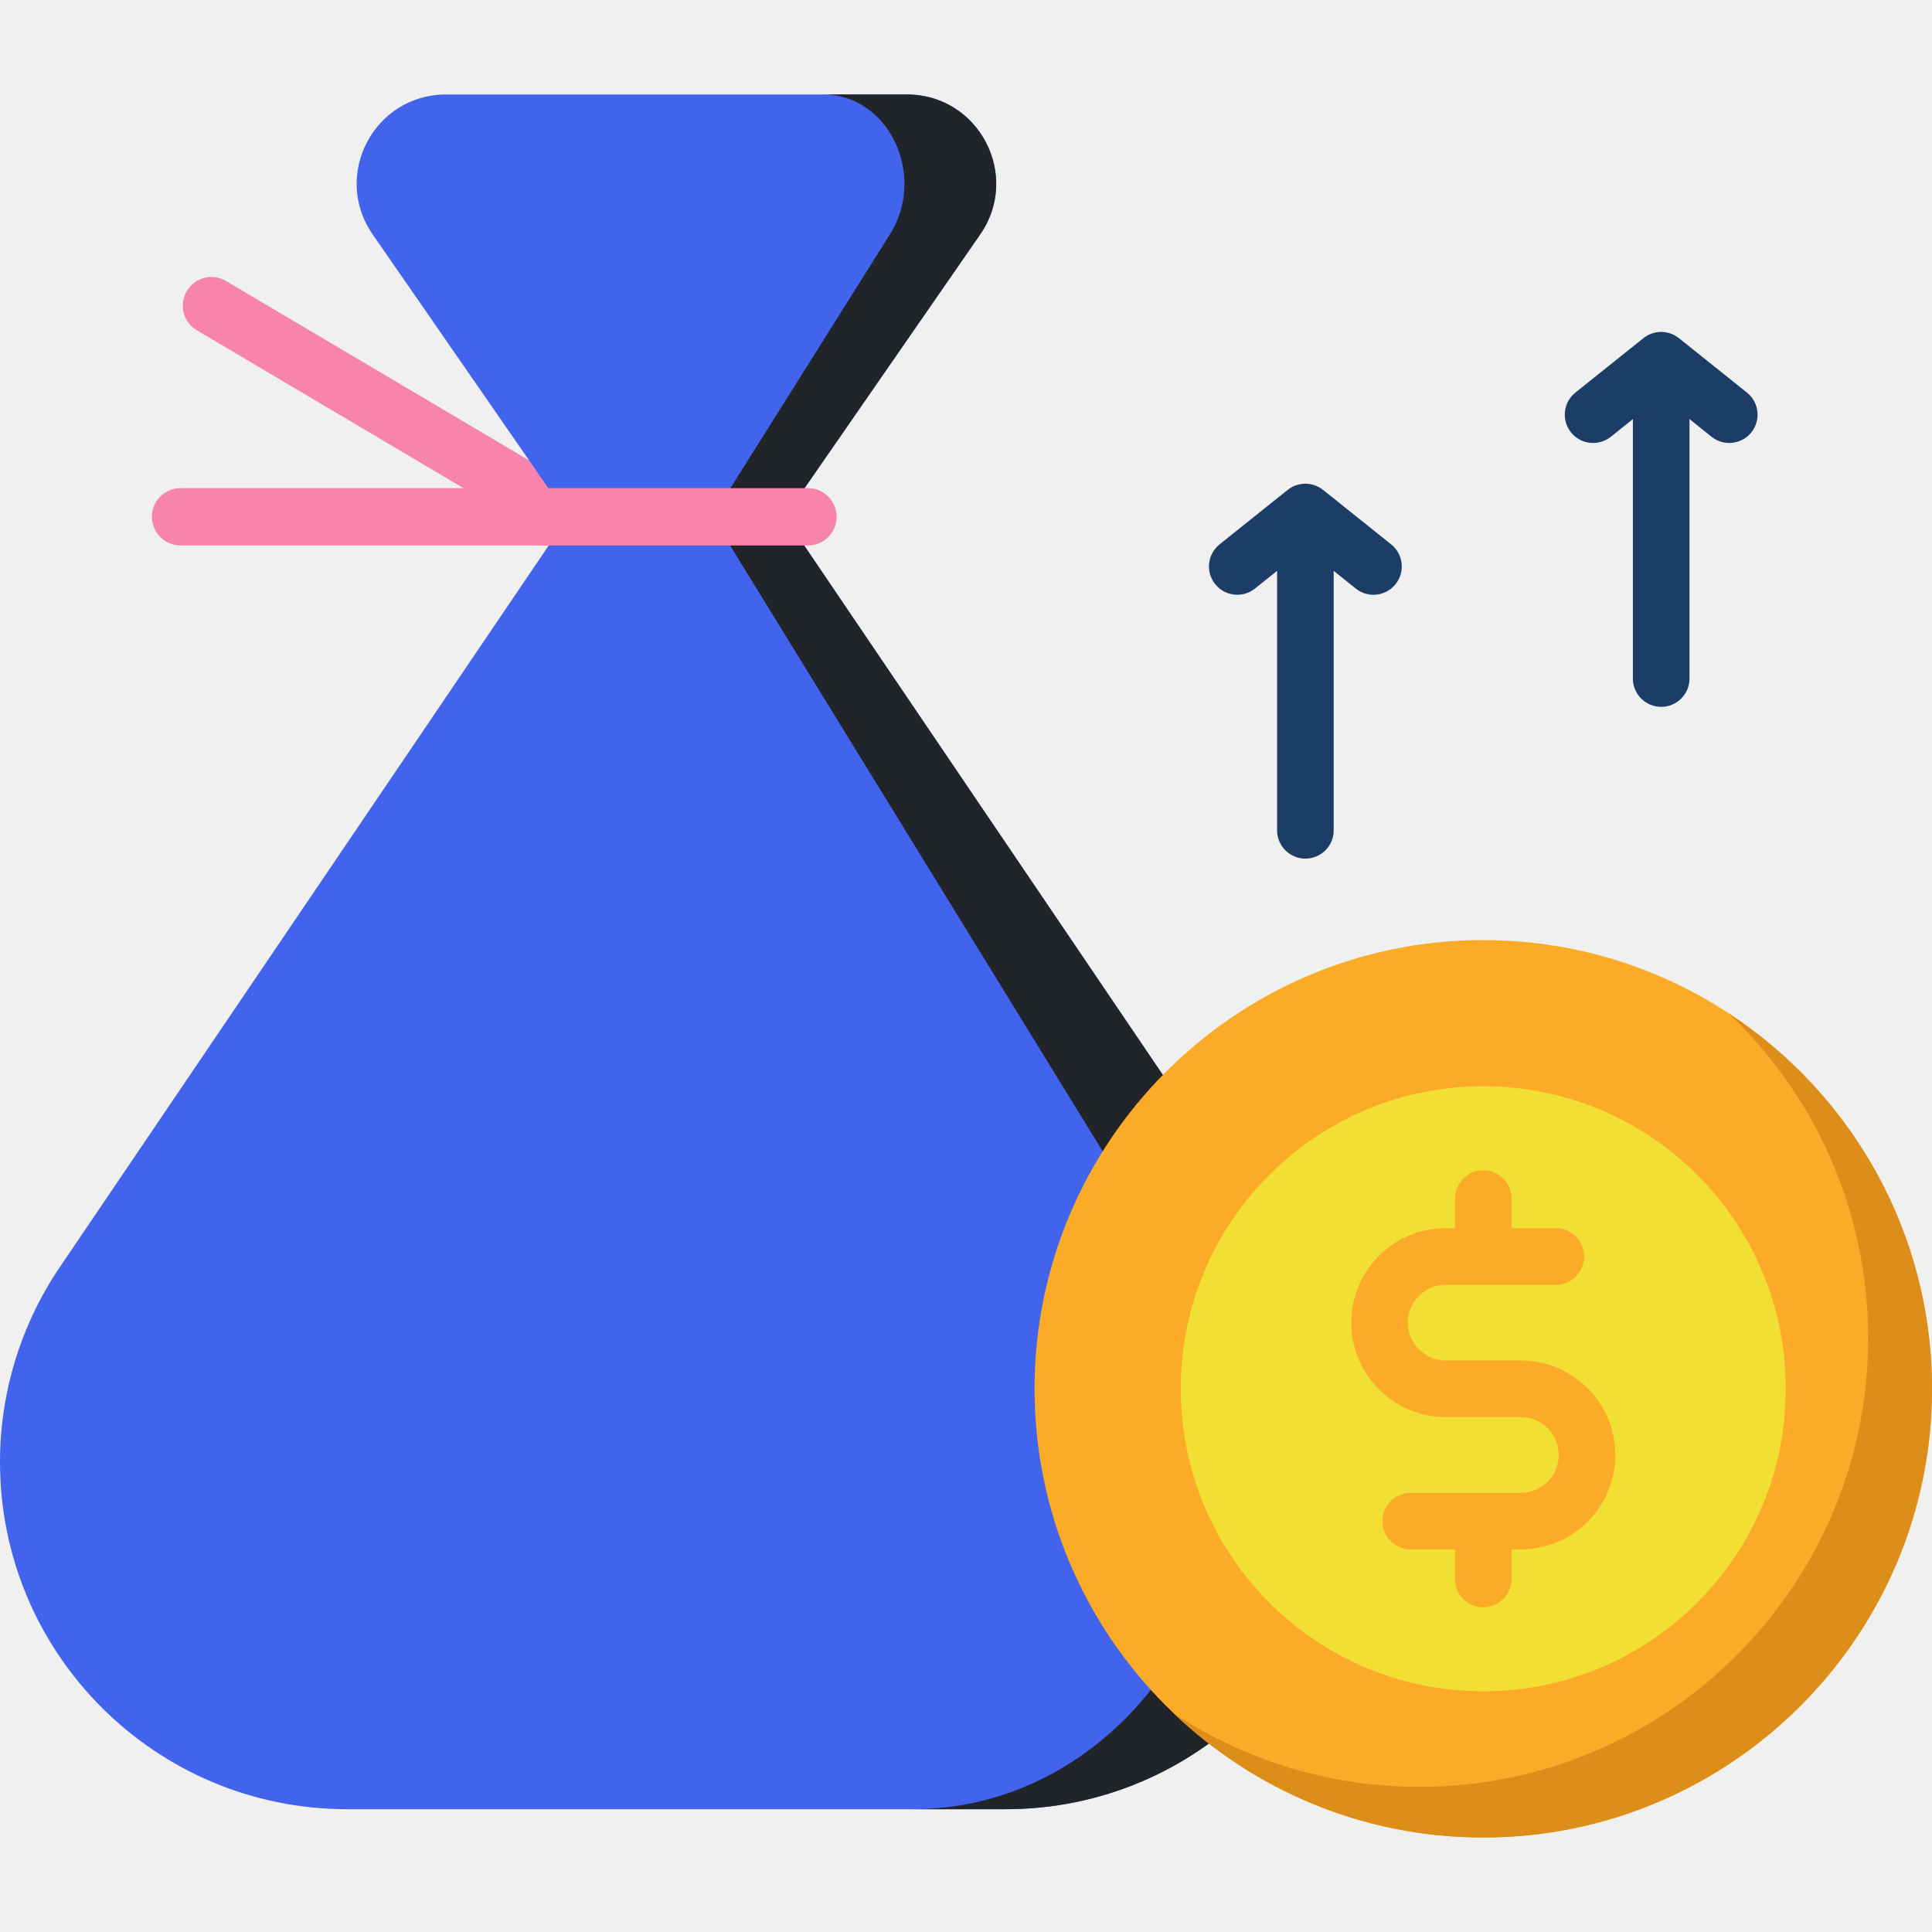
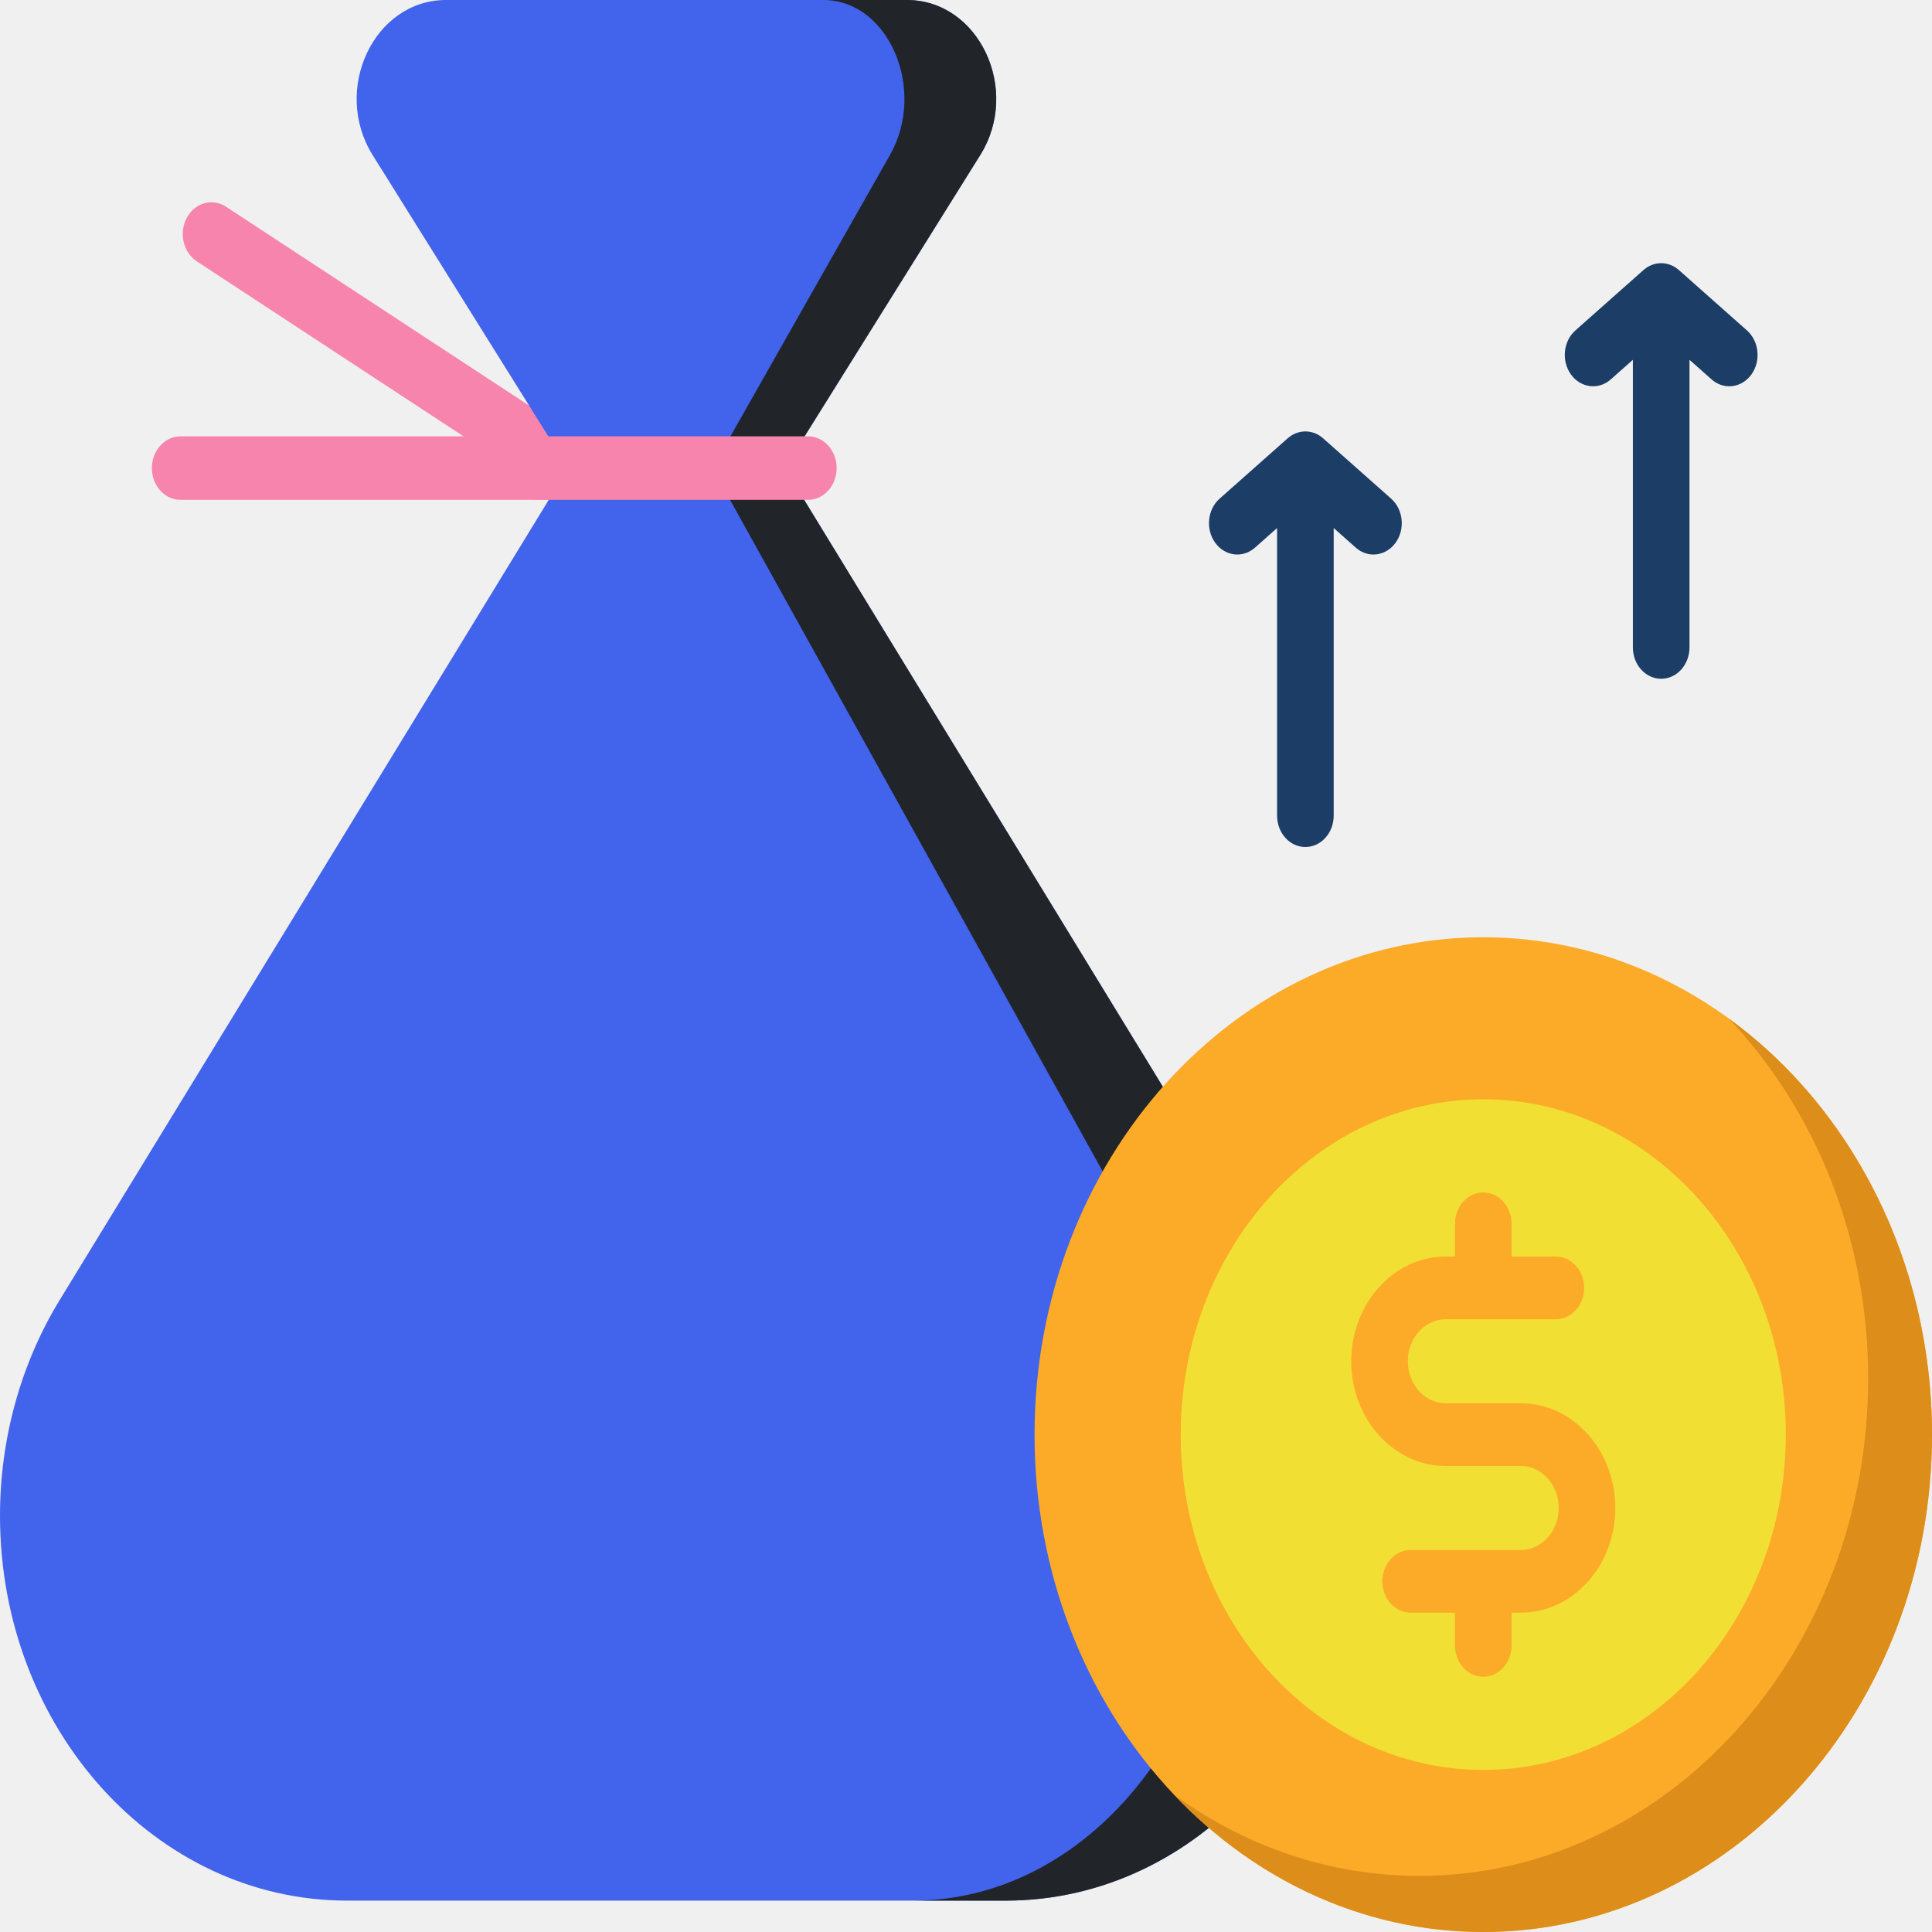
- <svg xmlns="http://www.w3.org/2000/svg" width="50" height="50" viewBox="0 0 50 50" fill="none">
-   <g clip-path="url(#clip0)">
-     <path d="M14.703 14.116C14.575 14.116 14.445 14.083 14.326 14.013L5.094 8.548C4.742 8.339 4.625 7.885 4.834 7.532C5.042 7.18 5.497 7.063 5.849 7.272L15.082 12.736C15.434 12.945 15.551 13.4 15.342 13.752C15.204 13.986 14.957 14.116 14.703 14.116Z" fill="#F784AD" />
-     <path d="M14.704 14.116H4.672C4.262 14.116 3.931 13.784 3.931 13.375C3.931 12.965 4.263 12.633 4.672 12.633H14.704C15.114 12.633 15.445 12.965 15.445 13.375C15.445 13.784 15.114 14.116 14.704 14.116Z" fill="#F784AD" />
-     <path d="M33.466 32.796L20.309 13.374L25.368 6.066C26.428 4.536 25.332 2.445 23.471 2.445H11.541C9.68 2.445 8.585 4.536 9.644 6.066L14.704 13.374L1.546 32.796C0.539 34.284 0 36.039 0 37.836C0 42.799 4.023 46.822 8.986 46.822H26.027C30.989 46.822 35.013 42.799 35.013 37.836C35.013 36.039 34.474 34.284 33.466 32.796Z" fill="#4263EB" />
-     <path d="M33.466 32.796L20.309 13.374L25.368 6.066C26.428 4.536 25.332 2.445 23.471 2.445H21.309C22.999 2.445 23.993 4.536 23.031 6.066L18.438 13.374L30.383 32.796C31.298 34.284 31.787 36.039 31.787 37.836C31.787 42.799 28.134 46.822 23.629 46.822H26.027C30.99 46.822 35.013 42.799 35.013 37.836C35.013 36.039 34.474 34.284 33.466 32.796Z" fill="#212429" />
-     <path d="M20.911 14.116H13.891C13.482 14.116 13.15 13.784 13.15 13.374C13.15 12.965 13.482 12.633 13.891 12.633H20.911C21.321 12.633 21.652 12.965 21.652 13.374C21.652 13.784 21.321 14.116 20.911 14.116Z" fill="#F784AD" />
-     <path d="M38.387 24.329C31.984 24.329 26.774 29.538 26.774 35.942C26.774 42.345 31.984 47.555 38.387 47.555C44.791 47.555 50 42.345 50 35.942C50 29.538 44.791 24.329 38.387 24.329Z" fill="#FCAB29" />
-     <path d="M44.739 26.225C46.961 28.342 48.348 31.328 48.348 34.631C48.348 41.035 43.138 46.244 36.735 46.244C34.392 46.244 32.209 45.546 30.383 44.348C32.467 46.334 35.287 47.555 38.387 47.555C44.79 47.555 50 42.345 50 35.942C50 31.881 47.905 28.302 44.739 26.225Z" fill="#DD8D19" />
-     <path d="M38.387 43.77C42.711 43.77 46.216 40.265 46.216 35.941C46.216 31.617 42.711 28.112 38.387 28.112C34.063 28.112 30.558 31.617 30.558 35.941C30.558 40.265 34.063 43.77 38.387 43.77Z" fill="#F2DF33" />
-     <path d="M39.359 35.209H37.415C36.874 35.209 36.435 34.77 36.435 34.229C36.435 33.689 36.874 33.249 37.415 33.249H40.266C40.67 33.249 40.998 32.921 40.998 32.516C40.998 32.112 40.67 31.784 40.266 31.784H39.12V31.02C39.12 30.615 38.791 30.287 38.387 30.287C37.983 30.287 37.655 30.615 37.655 31.02V31.784H37.415C36.067 31.784 34.97 32.881 34.97 34.229C34.97 35.577 36.067 36.674 37.415 36.674H39.359C39.9 36.674 40.339 37.114 40.339 37.654C40.339 38.195 39.9 38.635 39.359 38.635H36.508C36.104 38.635 35.776 38.962 35.776 39.367C35.776 39.772 36.104 40.099 36.508 40.099H37.655V40.864C37.655 41.269 37.983 41.596 38.387 41.596C38.792 41.596 39.12 41.269 39.12 40.864V40.099H39.359C40.707 40.099 41.804 39.003 41.804 37.654C41.804 36.306 40.707 35.209 39.359 35.209Z" fill="#FCAB29" />
-     <path d="M36.003 14.088L34.24 12.678C34.239 12.677 34.236 12.676 34.234 12.674C34.204 12.65 34.171 12.628 34.137 12.609C34.136 12.609 34.136 12.608 34.135 12.608C34.102 12.59 34.067 12.575 34.031 12.562C34.026 12.56 34.021 12.558 34.016 12.556C33.982 12.545 33.947 12.536 33.912 12.53C33.905 12.529 33.899 12.528 33.893 12.527C33.857 12.521 33.821 12.518 33.783 12.518C33.746 12.518 33.709 12.522 33.673 12.527C33.667 12.528 33.661 12.529 33.654 12.53C33.619 12.536 33.584 12.545 33.55 12.556C33.545 12.558 33.54 12.56 33.535 12.562C33.499 12.575 33.464 12.59 33.431 12.608C33.431 12.608 33.43 12.609 33.429 12.609C33.395 12.628 33.362 12.65 33.332 12.674C33.33 12.676 33.328 12.677 33.326 12.678L31.563 14.088C31.247 14.341 31.196 14.802 31.449 15.118C31.702 15.433 32.163 15.485 32.478 15.232L33.051 14.774V21.489C33.051 21.894 33.379 22.221 33.783 22.221C34.188 22.221 34.516 21.894 34.516 21.489V14.774L35.088 15.232C35.223 15.34 35.385 15.393 35.545 15.393C35.76 15.393 35.973 15.298 36.117 15.118C36.37 14.802 36.319 14.341 36.003 14.088Z" fill="#1B3D66" />
-     <path d="M45.211 10.16L43.449 8.75C43.447 8.749 43.444 8.748 43.443 8.746C43.412 8.722 43.379 8.7 43.345 8.681C43.344 8.681 43.343 8.68 43.343 8.68C43.31 8.662 43.275 8.647 43.239 8.634C43.234 8.632 43.229 8.63 43.224 8.628C43.19 8.617 43.156 8.608 43.12 8.602C43.113 8.601 43.107 8.6 43.101 8.599C43.065 8.593 43.029 8.59 42.991 8.59C42.954 8.59 42.917 8.594 42.881 8.599C42.875 8.6 42.869 8.601 42.862 8.602C42.827 8.608 42.792 8.617 42.758 8.628C42.753 8.63 42.748 8.632 42.743 8.634C42.707 8.647 42.672 8.662 42.639 8.68C42.639 8.68 42.638 8.681 42.637 8.681C42.603 8.7 42.57 8.722 42.54 8.746C42.538 8.748 42.535 8.749 42.534 8.75L40.771 10.16C40.456 10.413 40.404 10.874 40.657 11.19C40.91 11.505 41.37 11.557 41.687 11.304L42.259 10.846V17.561C42.259 17.966 42.587 18.293 42.991 18.293C43.396 18.293 43.724 17.966 43.724 17.561V10.846L44.296 11.304C44.431 11.412 44.593 11.464 44.753 11.464C44.968 11.464 45.181 11.37 45.325 11.19C45.578 10.874 45.527 10.413 45.211 10.16Z" fill="#1B3D66" />
-   </g>
-   <defs>
-     <clipPath id="clip0">
-       <rect width="50" height="50" fill="white" />
-     </clipPath>
-   </defs>
+ <svg xmlns="http://www.w3.org/2000/svg" width="180" height="180" viewBox="0 0 180 180" fill="none">
+   <path d="M52.931 46.57C52.468 46.57 52 46.437 51.574 46.157L18.338 24.352C17.069 23.52 16.65 21.705 17.401 20.299C18.152 18.893 19.789 18.427 21.058 19.259L54.293 41.065C55.562 41.897 55.982 43.712 55.231 45.118C54.732 46.051 53.843 46.57 52.931 46.57Z" fill="#F784AD" />
+   <path d="M52.934 46.571H16.819C15.345 46.571 14.15 45.246 14.15 43.612C14.15 41.977 15.345 40.653 16.819 40.653H52.934C54.408 40.653 55.603 41.977 55.603 43.612C55.603 45.246 54.408 46.571 52.934 46.571Z" fill="#F784AD" />
+   <path d="M120.478 121.109L73.111 43.611L91.326 14.448C95.14 8.341 91.197 0 84.496 0H41.549C34.848 0 30.905 8.341 34.719 14.448L52.934 43.611L5.567 121.109C1.939 127.045 0 134.05 0 141.22C0 161.023 14.484 177.077 32.35 177.077H93.695C111.562 177.077 126.045 161.023 126.045 141.22C126.045 134.05 124.106 127.045 120.478 121.109Z" fill="#4263EB" />
+   <path d="M120.477 121.109L73.111 43.611L91.326 14.448C95.14 8.341 91.197 0 84.496 0H76.711C82.794 0 86.374 8.341 82.912 14.448L66.375 43.611L109.378 121.109C112.672 127.045 114.432 134.05 114.432 141.22C114.432 161.023 101.283 177.077 85.063 177.077H93.696C111.562 177.077 126.045 161.023 126.045 141.22C126.045 134.05 124.106 127.045 120.477 121.109Z" fill="#212429" />
+   <path d="M75.279 46.569H50.008C48.534 46.569 47.339 45.245 47.339 43.611C47.339 41.976 48.534 40.652 50.008 40.652H75.279C76.754 40.652 77.949 41.976 77.949 43.611C77.949 45.245 76.754 46.569 75.279 46.569Z" fill="#F784AD" />
+   <path d="M138.192 87.321C115.14 87.321 96.386 108.109 96.386 133.66C96.386 159.211 115.14 179.999 138.192 179.999C161.245 179.999 179.999 159.211 179.999 133.66C179.999 108.109 161.245 87.321 138.192 87.321Z" fill="#FCAB29" />
+   <path d="M161.06 94.889C169.06 103.335 174.052 115.25 174.052 128.433C174.052 153.984 155.298 174.771 132.245 174.771C123.811 174.771 115.954 171.986 109.378 167.205C116.883 175.129 127.034 180 138.193 180C161.245 180.001 180 159.213 180 133.662C180 117.459 172.457 103.175 161.06 94.889Z" fill="#DD8D19" />
+   <path d="M138.192 164.9C153.758 164.9 166.377 150.913 166.377 133.659C166.377 116.406 153.758 102.419 138.192 102.419C122.626 102.419 110.007 116.406 110.007 133.659C110.007 150.913 122.626 164.9 138.192 164.9Z" fill="#F2DF33" />
+   <path d="M141.692 130.738H134.693C132.747 130.738 131.164 128.983 131.164 126.826C131.164 124.669 132.747 122.914 134.693 122.914H144.956C146.412 122.914 147.593 121.606 147.593 119.992C147.593 118.377 146.412 117.069 144.956 117.069H140.83V114.019C140.83 112.405 139.649 111.097 138.193 111.097C136.736 111.097 135.556 112.405 135.556 114.019V117.069H134.693C129.84 117.069 125.891 121.446 125.891 126.826C125.891 132.206 129.84 136.583 134.693 136.583H141.692C143.638 136.583 145.221 138.337 145.221 140.494C145.221 142.651 143.638 144.406 141.692 144.406H131.429C129.973 144.406 128.793 145.714 128.793 147.328C128.793 148.942 129.973 150.25 131.429 150.25H135.556V153.301C135.556 154.915 136.737 156.223 138.193 156.223C139.649 156.223 140.83 154.915 140.83 153.301V150.25H141.693C146.546 150.25 150.495 145.874 150.495 140.494C150.495 135.114 146.546 130.738 141.692 130.738Z" fill="#FCAB29" />
+   <path d="M129.61 46.459L123.266 40.833C123.259 40.827 123.251 40.823 123.244 40.817C123.134 40.721 123.017 40.633 122.893 40.557C122.89 40.556 122.888 40.554 122.885 40.552C122.766 40.48 122.641 40.42 122.511 40.368C122.494 40.361 122.476 40.353 122.459 40.347C122.337 40.301 122.211 40.266 122.082 40.241C122.059 40.236 122.037 40.233 122.014 40.23C121.885 40.208 121.754 40.193 121.619 40.193C121.485 40.193 121.353 40.208 121.224 40.23C121.201 40.233 121.179 40.236 121.156 40.241C121.027 40.266 120.901 40.301 120.78 40.347C120.762 40.353 120.744 40.361 120.727 40.368C120.598 40.42 120.472 40.48 120.353 40.552C120.35 40.554 120.348 40.556 120.346 40.557C120.222 40.633 120.105 40.721 119.994 40.817C119.987 40.823 119.979 40.827 119.972 40.833L113.628 46.459C112.491 47.467 112.307 49.306 113.217 50.567C114.126 51.827 115.785 52.032 116.923 51.023L118.983 49.196V75.991C118.983 77.605 120.164 78.913 121.62 78.913C123.076 78.913 124.257 77.605 124.257 75.991V49.196L126.317 51.023C126.803 51.454 127.385 51.664 127.962 51.664C128.736 51.664 129.502 51.288 130.023 50.567C130.932 49.306 130.747 47.467 129.61 46.459Z" fill="#1B3D66" />
+   <path d="M162.759 30.784L156.415 25.158C156.408 25.152 156.4 25.149 156.393 25.142C156.283 25.046 156.166 24.958 156.042 24.882C156.039 24.881 156.037 24.879 156.034 24.878C155.915 24.805 155.79 24.745 155.66 24.694C155.643 24.686 155.625 24.679 155.608 24.672C155.486 24.627 155.36 24.591 155.231 24.566C155.208 24.562 155.186 24.558 155.163 24.555C155.034 24.533 154.903 24.519 154.768 24.519C154.634 24.519 154.503 24.533 154.373 24.555C154.35 24.559 154.328 24.562 154.305 24.566C154.176 24.591 154.05 24.627 153.929 24.672C153.911 24.679 153.893 24.686 153.876 24.694C153.747 24.745 153.621 24.805 153.502 24.878C153.499 24.879 153.497 24.881 153.495 24.882C153.371 24.958 153.254 25.046 153.143 25.142C153.136 25.149 153.128 25.152 153.122 25.158L146.777 30.784C145.64 31.793 145.456 33.632 146.365 34.892C147.275 36.152 148.934 36.357 150.072 35.348L152.132 33.522V60.316C152.132 61.93 153.313 63.239 154.769 63.239C156.225 63.239 157.406 61.93 157.406 60.316V33.522L159.466 35.348C159.952 35.779 160.534 35.989 161.111 35.989C161.885 35.989 162.651 35.614 163.172 34.893C164.081 33.632 163.896 31.793 162.759 30.784Z" fill="#1B3D66" />
</svg>
